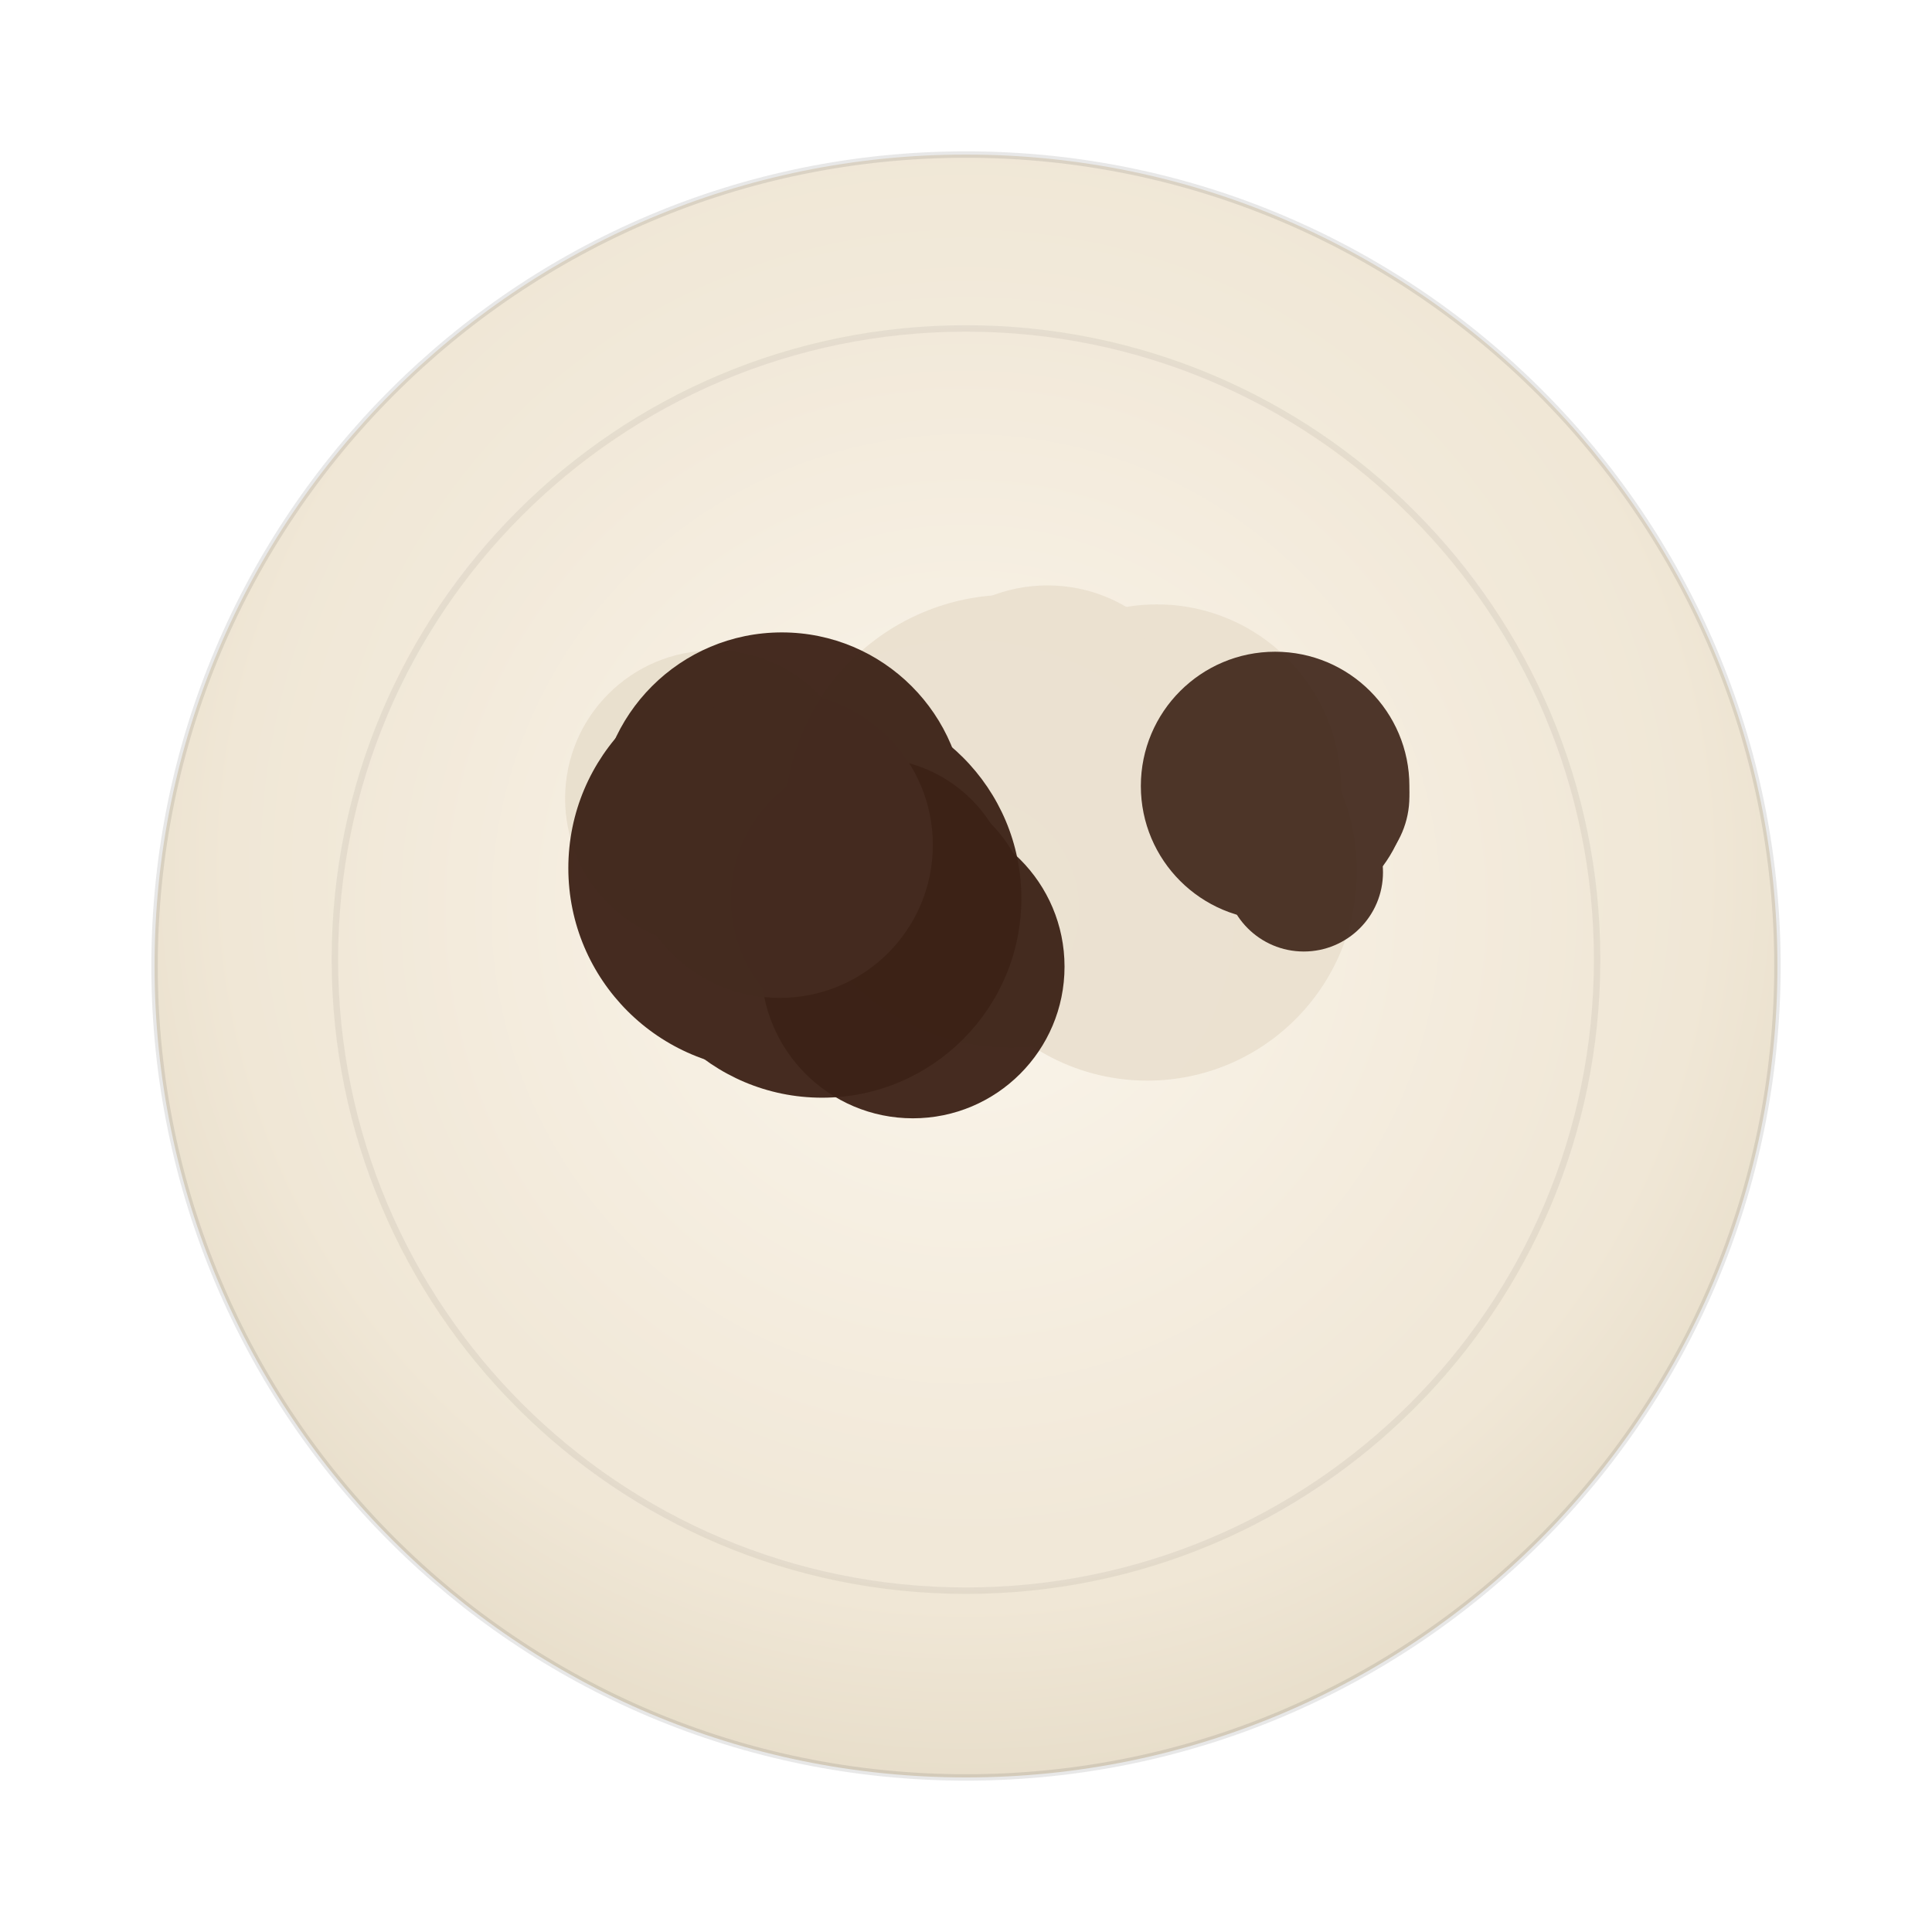
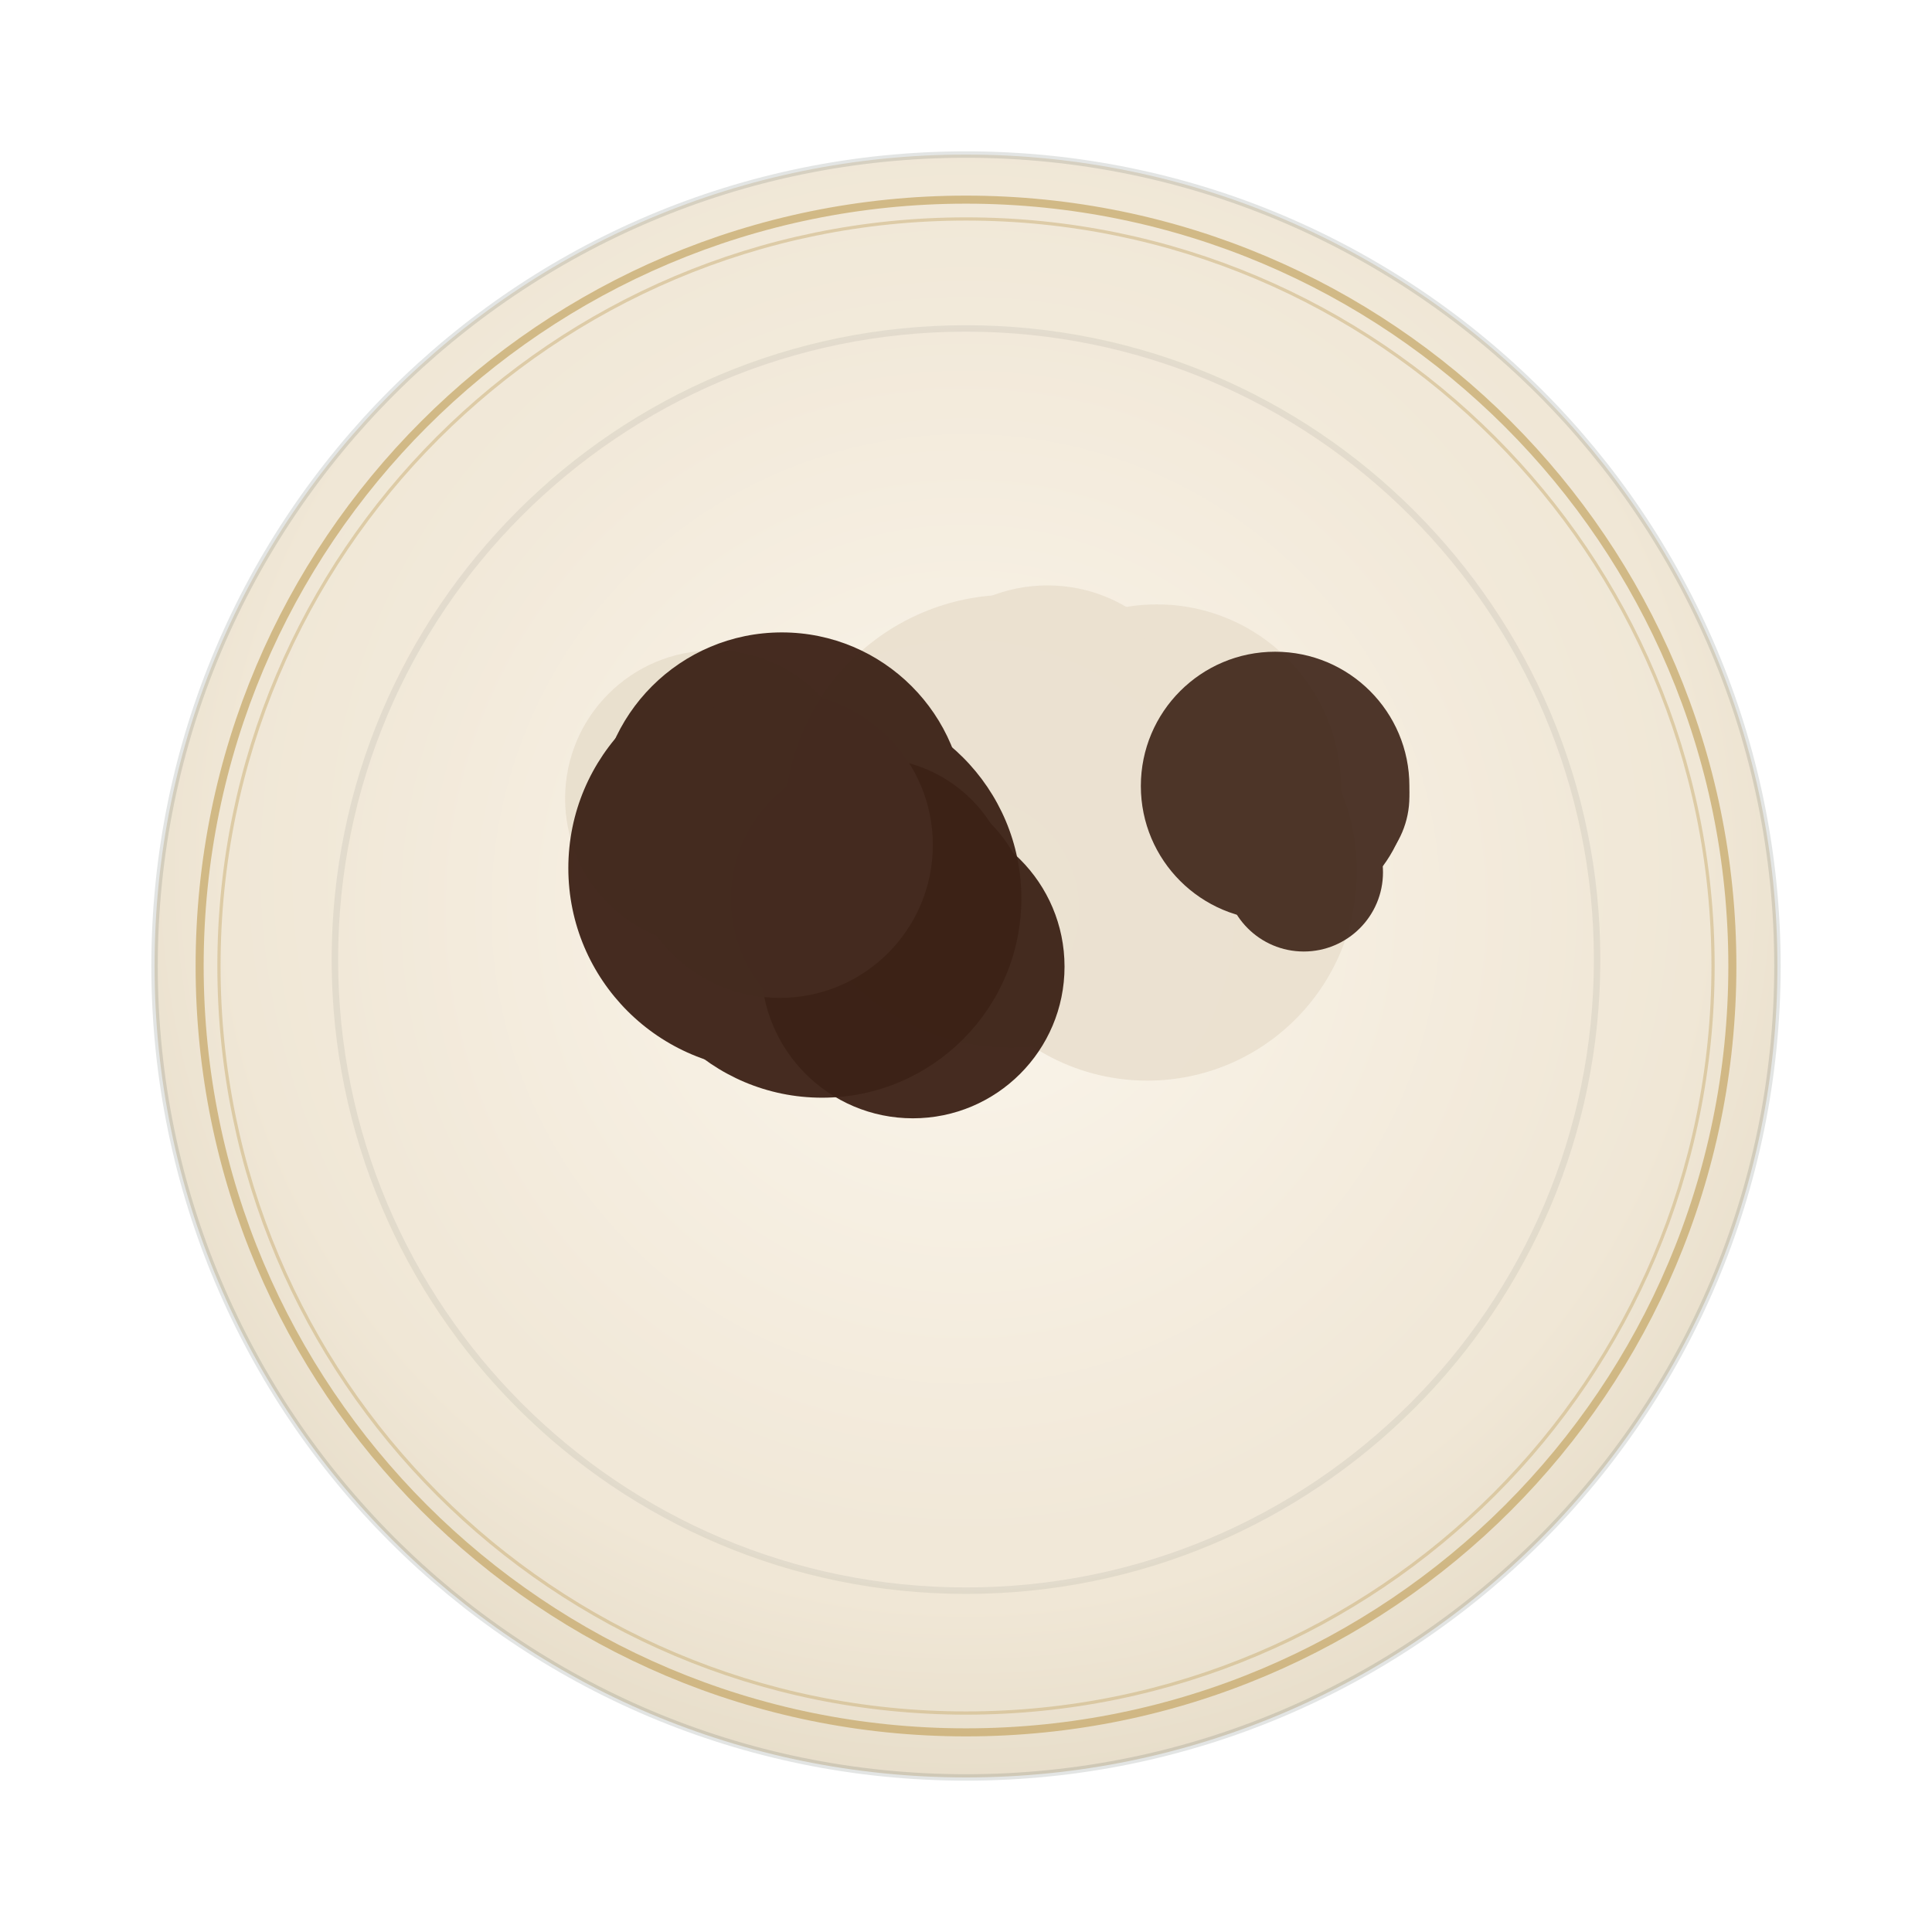
<svg xmlns="http://www.w3.org/2000/svg" width="600" height="600" viewBox="0 0 600 600">
  <defs>
    <radialGradient id="plate" cx="50%" cy="44%" r="58%">
      <stop offset="0%" stop-color="#f8f2e7" />
      <stop offset="78%" stop-color="#f0e7d6" />
      <stop offset="100%" stop-color="#e6dcc8" />
    </radialGradient>
    <radialGradient id="well" cx="50%" cy="46%" r="50%">
      <stop offset="0%" stop-color="#fbf6ec" />
      <stop offset="100%" stop-color="#f1e8d8" />
    </radialGradient>
  </defs>
  <circle cx="300" cy="300" r="252" fill="url(#plate)" />
-   <circle cx="300" cy="300" r="252" fill="none" stroke="rgba(26,25,22,0.10)" stroke-width="2" />
+   <circle cx="300" cy="300" r="252" fill="none" stroke="rgba(22,35,30,0.12)" stroke-width="2" />
+   <circle cx="300" cy="300" r="238" fill="none" stroke="#C7A96B" stroke-opacity="0.75" stroke-width="2.5" />
+   <circle cx="300" cy="300" r="232" fill="none" stroke="#C7A96B" stroke-opacity="0.45" stroke-width="1" />
  <circle cx="300" cy="298" r="196" fill="url(#well)" />
-   <circle cx="300" cy="298" r="196" fill="none" stroke="rgba(26,25,22,0.06)" stroke-width="2" />
+   <circle cx="300" cy="298" r="196" fill="none" stroke="rgba(22,35,30,0.07)" stroke-width="2" />
  <g>
    <g opacity="0.87">
      <circle cx="325.3" cy="229.9" r="48.1" fill="#e9dfce" />
      <circle cx="356.3" cy="270.5" r="65.1" fill="#e9dfce" />
      <circle cx="341.7" cy="249.5" r="50.1" fill="#e9dfce" />
      <circle cx="359.3" cy="244.9" r="57.2" fill="#e9dfce" />
      <circle cx="313.9" cy="255.0" r="70.3" fill="#e9dfce" />
    </g>
    <g opacity="0.95">
      <circle cx="283.5" cy="300.2" r="47.1" fill="#3c2216" />
      <circle cx="282.8" cy="319.1" r="27.1" fill="#3c2216" />
      <circle cx="277.5" cy="285.8" r="42.6" fill="#3c2216" />
      <circle cx="270.8" cy="279.2" r="43.7" fill="#3c2216" />
    </g>
    <g opacity="0.98">
      <circle cx="251.0" cy="275.3" r="30.5" fill="#e9dfce" />
      <circle cx="221.5" cy="248.0" r="46.0" fill="#e9dfce" />
      <circle cx="242.2" cy="262.4" r="47.5" fill="#e9dfce" />
      <circle cx="236.5" cy="253.1" r="35.9" fill="#e9dfce" />
    </g>
    <g opacity="0.90">
      <circle cx="404.9" cy="270.9" r="24.6" fill="#3c2216" />
      <circle cx="409.3" cy="247.4" r="28.4" fill="#3c2216" />
      <circle cx="396.0" cy="244.1" r="41.7" fill="#3c2216" />
    </g>
    <g opacity="0.95">
      <circle cx="255.3" cy="279.0" r="61.9" fill="#3c2216" />
      <circle cx="242.8" cy="253.4" r="57.0" fill="#3c2216" />
      <circle cx="271.6" cy="286.2" r="39.1" fill="#3c2216" />
      <circle cx="239.3" cy="269.6" r="62.8" fill="#3c2216" />
    </g>
  </g>
</svg>
